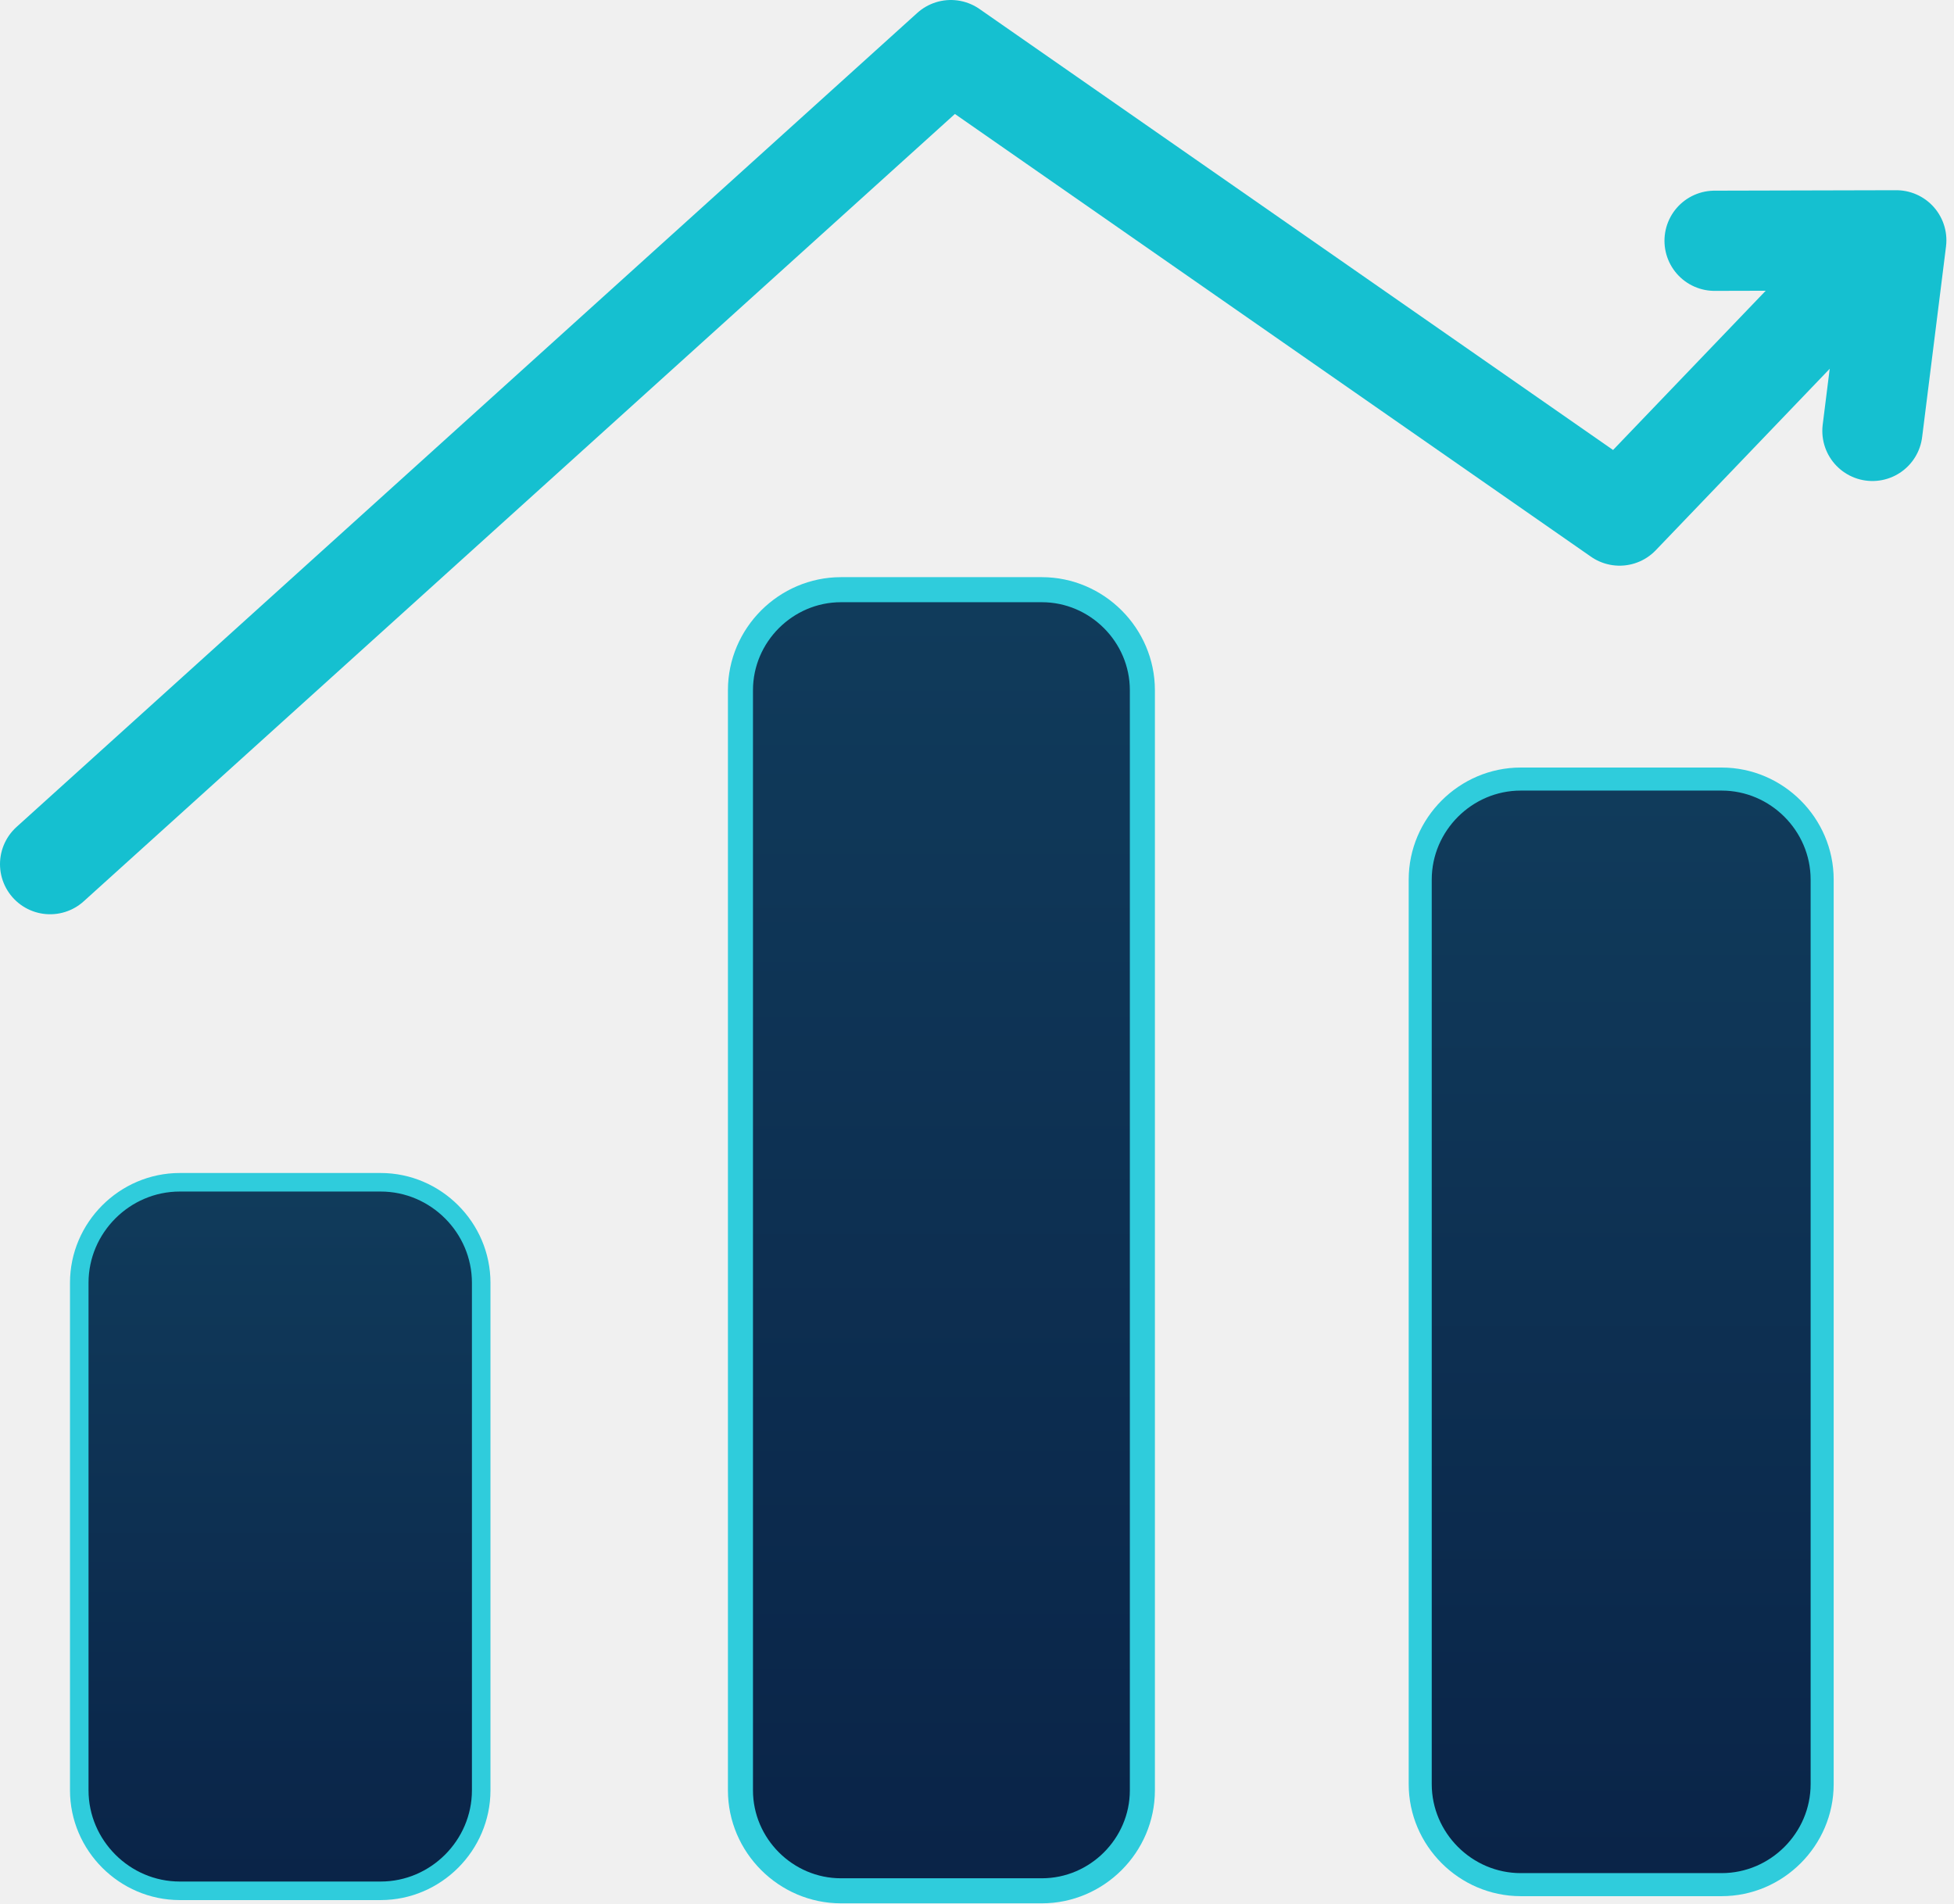
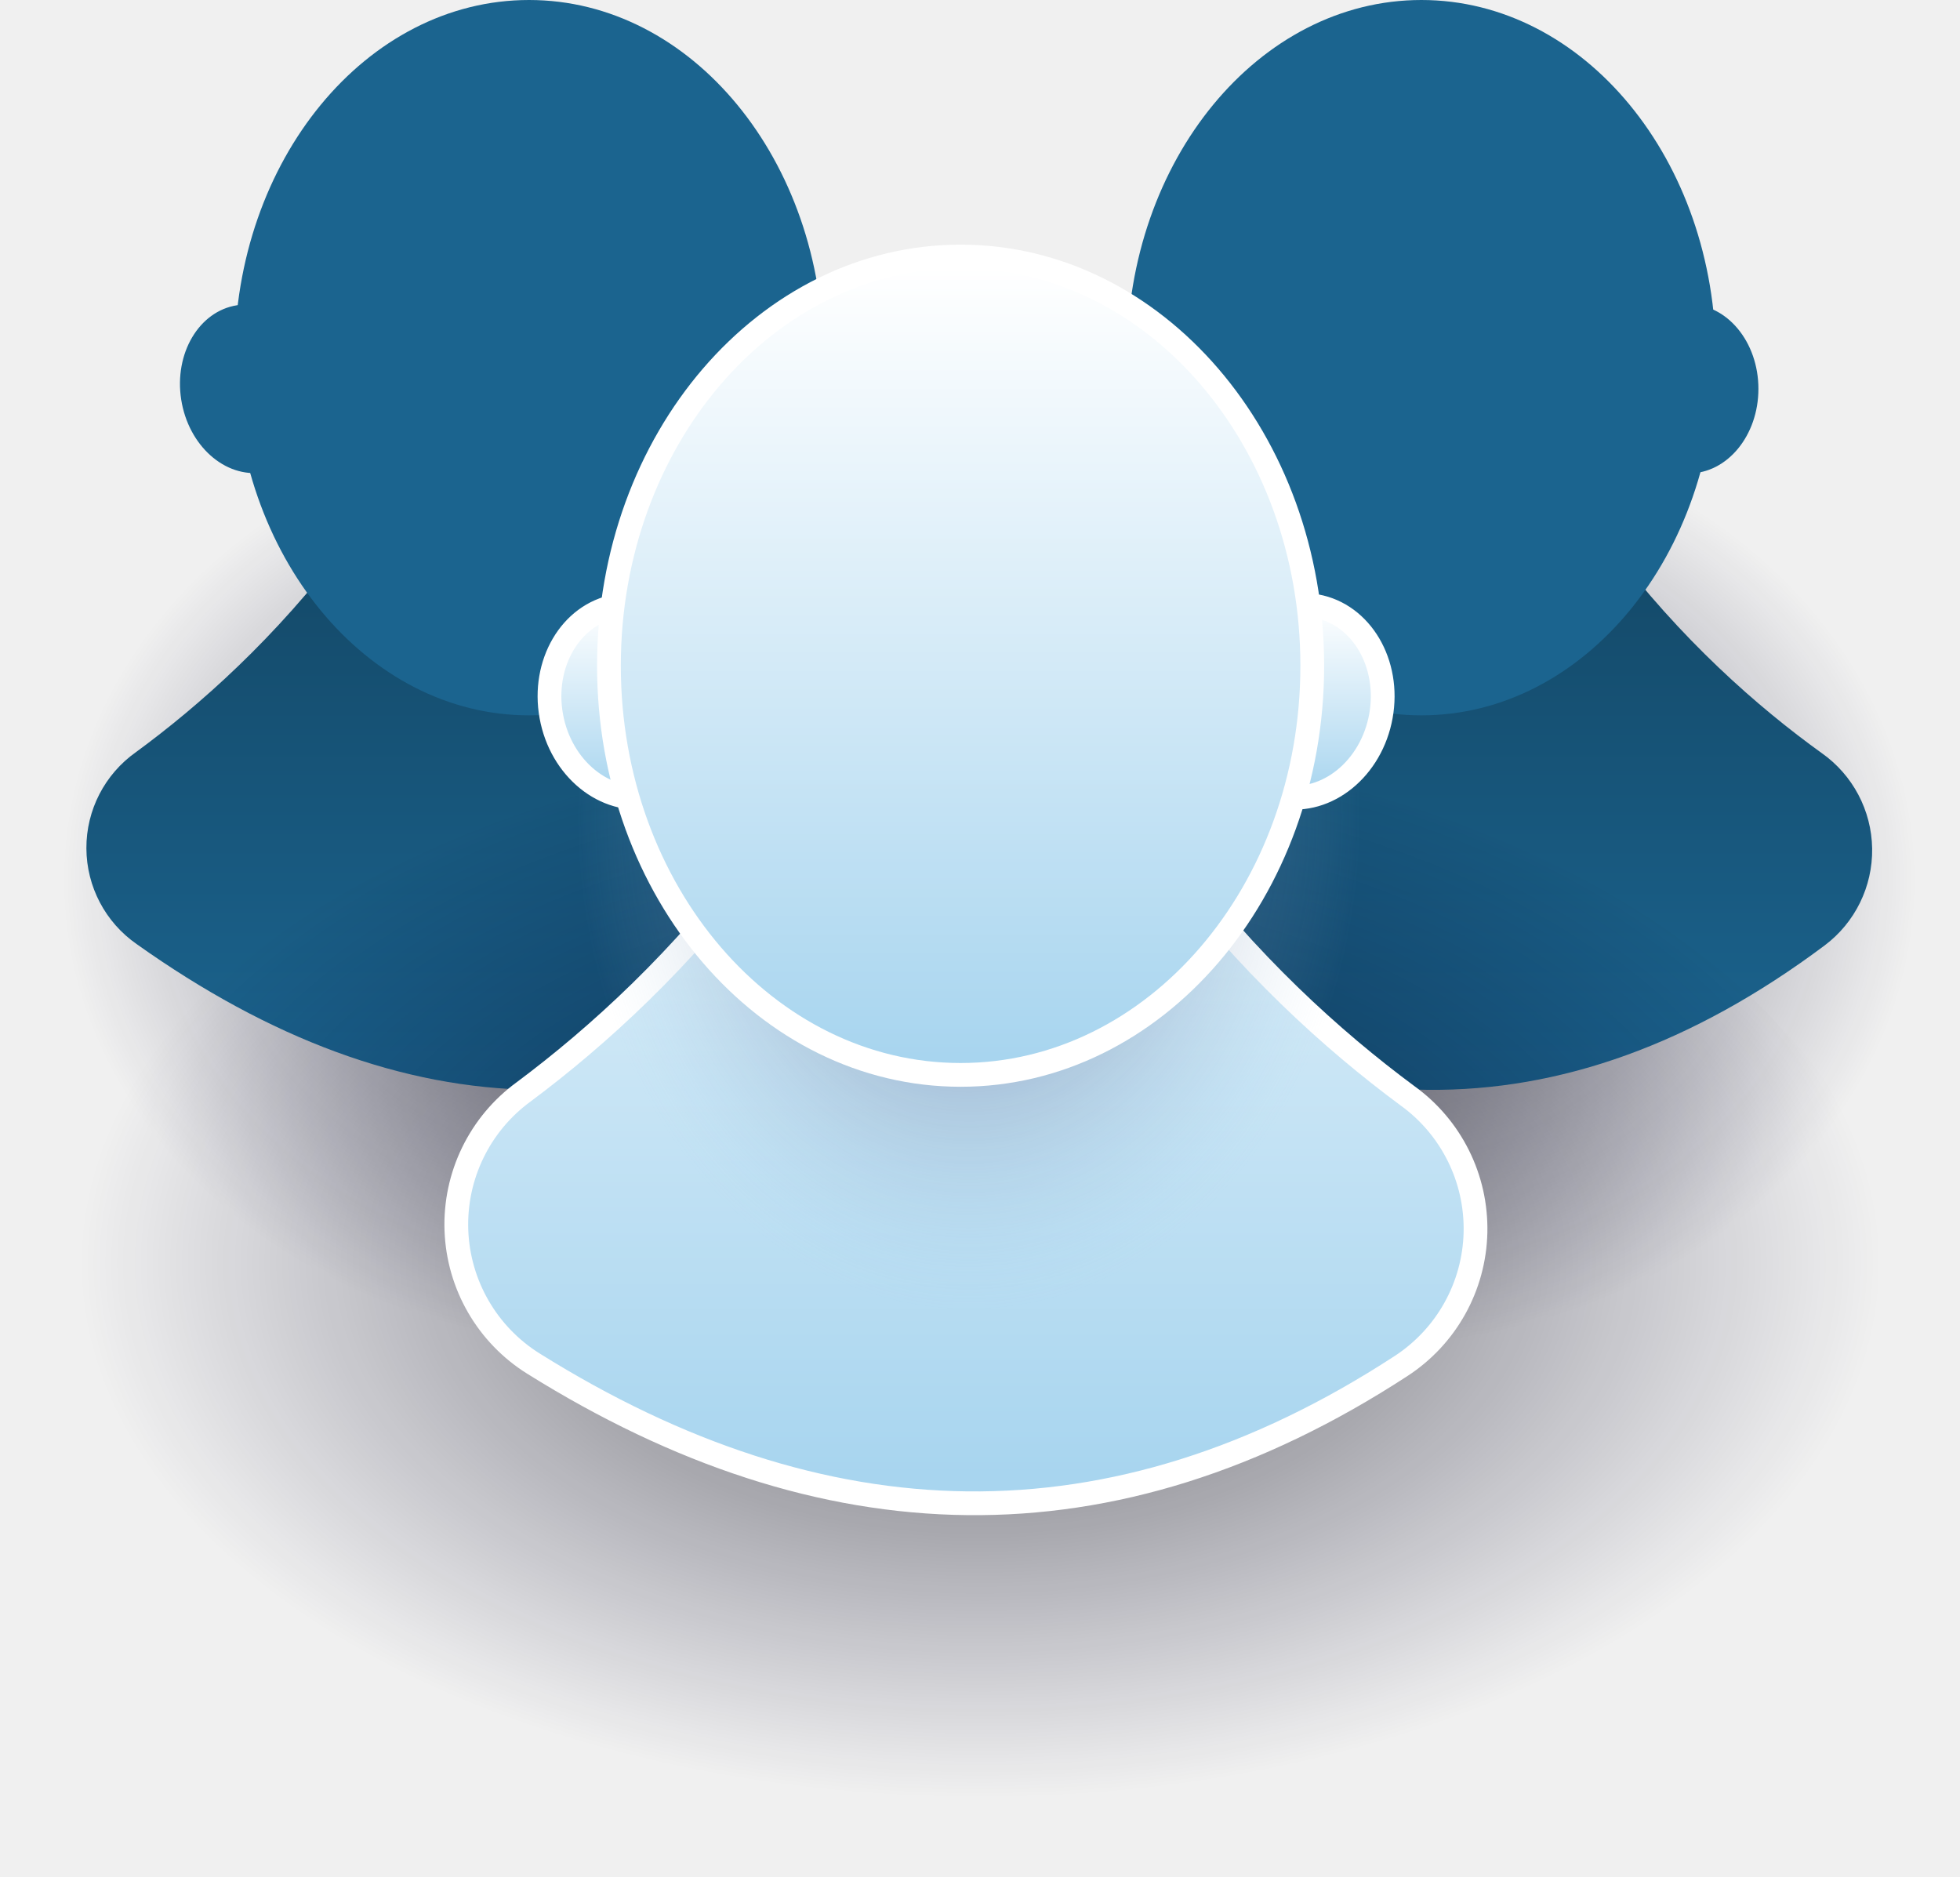
- <svg xmlns="http://www.w3.org/2000/svg" width="100%" height="100%" viewBox="0 0 156 152" version="1.1" xml:space="preserve" style="fill-rule:evenodd;clip-rule:evenodd;stroke-linecap:square;stroke-linejoin:round;stroke-miterlimit:1.5;">
-   <path d="M38.417,102.409C38.415,98.009 34.795,94.389 30.395,94.387L14.35,94.387C9.95,94.389 6.33,98.009 6.328,102.409L6.328,142.931C6.33,147.331 9.95,150.951 14.35,150.953L30.395,150.953C34.795,150.951 38.415,147.331 38.417,142.931L38.417,102.409Z" style="fill:url(#_Linear1);stroke:url(#_Linear2);stroke-width:1.48px;" />
-   <path d="M91.203,55.1C91.201,50.7 87.581,47.08 83.181,47.078L67.137,47.078C62.737,47.08 59.117,50.7 59.115,55.1L59.115,142.931C59.117,147.331 62.737,150.951 67.137,150.953L83.181,150.953C87.581,150.951 91.201,147.331 91.203,142.931L91.203,55.1Z" style="fill:url(#_Linear3);stroke:url(#_Linear4);stroke-width:2px;" />
-   <path d="M145.474,70.219C145.472,65.819 141.852,62.199 137.452,62.197L121.408,62.197C117.008,62.199 113.388,65.819 113.385,70.219L113.385,142.439C113.387,146.839 117.008,150.459 121.408,150.461L137.452,150.461C141.852,150.459 145.472,146.839 145.474,142.439L145.474,70.219Z" style="fill:url(#_Linear5);stroke:url(#_Linear6);stroke-width:1.84px;" />
-   <path d="M136.885,19.222L151.393,19.186L149.487,34.402" style="fill:none;stroke:rgb(21,192,208);stroke-width:8px;stroke-linecap:round;" />
-   <path d="M4,68.99L75.913,4L129.302,41.161L147.026,22.672" style="fill:none;stroke:rgb(21,192,208);stroke-width:8px;stroke-linecap:round;" />
+ <svg xmlns="http://www.w3.org/2000/svg" viewBox="0 0 165 158" xml:space="preserve" style="fill-rule:evenodd;clip-rule:evenodd;stroke-linecap:round;stroke-linejoin:round;stroke-miterlimit:1.5">
+   <g id="person1">
+     <path d="M45.622,35.618c30.103,0 54.542,18.68 54.542,41.689c0,23.01 -24.439,41.69 -54.542,41.69c-30.103,0 -41.692,-18.744 -41.692,-41.753c0,-23.009 11.589,-41.626 41.692,-41.626Z" style="fill:url(#_balancedRadial11);" />
+     <path d="M78.299,63.439c2.605,1.829 4.177,4.795 4.229,7.978c0.052,3.183 -1.422,6.198 -3.967,8.111c-22.346,16.745 -44.696,15.836 -67.046,-0.048c-2.644,-1.835 -4.228,-4.844 -4.242,-8.064c-0.015,-3.219 1.542,-6.242 4.171,-8.101c10.616,-7.784 25.846,-22.829 32.377,-48.625c0,0 0.314,-7.546 0.899,-4.207c0.585,-3.339 0.899,4.207 0.899,4.207c6.584,26.005 22.008,41.084 32.68,48.749Z" style="fill:url(#_balancedLinear12);" />
+     <path d="M19.95,25.696c3.197,-0.498 6.284,2.249 6.889,6.132c0.605,3.883 -1.499,7.44 -4.696,7.939c-3.197,0.498 -6.283,-2.25 -6.889,-6.133c-0.605,-3.882 1.499,-7.439 4.696,-7.938Z" style="fill:#1B648F;" />
+     <ellipse cx="44.537" cy="30.109" rx="24.79" ry="30.109" style="fill:#1B648F;" />
+   </g>
+   <g id="person2">
+     <path d="M120.743,35.618c30.103,0 41.214,18.68 41.214,41.689c0,23.01 -11.111,41.69 -41.214,41.69c-30.103,0 -54.542,-18.68 -54.542,-41.69c0,-23.009 24.439,-41.689 54.542,-41.689Z" style="fill:url(#_balancedRadial15);" />
+     <path d="M153.353,63.39c2.621,1.844 4.202,4.832 4.251,8.037c0.049,3.204 -1.439,6.239 -4.003,8.162c-22.29,16.661 -44.584,15.758 -66.878,-0.047c-2.666,-1.844 -4.264,-4.873 -4.282,-8.114c-0.018,-3.242 1.547,-6.288 4.192,-8.162c10.613,-7.799 25.792,-22.835 32.309,-48.576c0,0 0.314,-7.546 0.899,-4.207c0.585,-3.339 0.899,4.207 0.899,4.207c6.57,25.951 21.943,41.021 32.613,48.7Z" style="fill:url(#_balancedLinear16);" />
+     <ellipse cx="142.168" cy="32.731" rx="5.862" ry="7.12" style="fill:#1B648F;" />
+     <ellipse cx="119.658" cy="30.109" rx="24.79" ry="30.109" style="fill:#1B648F;" />
+   </g>
+   <g id="person3">
+     <ellipse cx="82.163" cy="110.033" rx="77.933" ry="47.694" style="fill:url(#_balancedRadial19);" />
+     <path d="M118.476,92.233c3.696,2.658 5.842,6.969 5.736,11.521c-0.107,4.552 -2.453,8.757 -6.27,11.239c-24.333,15.855 -48.677,15.01 -73.021,-0.197c-3.899,-2.43 -6.335,-6.639 -6.5,-11.231c-0.164,-4.591 1.964,-8.964 5.68,-11.667c12.484,-9.313 28.672,-26.109 35.911,-53.5c0,0 0.375,-8.633 1.074,-4.813c0.698,-3.82 1.073,4.813 1.073,4.813c7.321,27.701 23.794,44.565 36.317,53.835Z" style="fill:url(#_balancedLinear110);stroke:white;stroke-width:2px;" />
+     <ellipse cx="81.403" cy="72.154" rx="33.499" ry="43.778" style="fill:url(#_balancedRadial111);" />
+     <path d="M51.846,51.023c3.801,-0.69 7.539,2.342 8.341,6.766c0.802,4.423 -1.633,8.574 -5.435,9.264c-3.802,0.689 -7.54,-2.343 -8.342,-6.766c-0.802,-4.424 1.634,-8.575 5.436,-9.264Z" style="fill:url(#_balancedLinear112);stroke:white;stroke-width:2px;" />
+     <path d="M110.804,51.021c3.803,0.685 6.243,4.833 5.446,9.258c-0.798,4.424 -4.532,7.46 -8.335,6.775c-3.802,-0.685 -6.242,-4.833 -5.445,-9.258c0.797,-4.424 4.531,-7.46 8.334,-6.775Z" style="fill:url(#_balancedLinear113);stroke:white;stroke-width:2px;" />
+     <ellipse cx="80.867" cy="56.038" rx="29.604" ry="34.445" style="fill:url(#_balancedLinear114);stroke:white;stroke-width:2px;" />
+   </g>
  <defs>
-     <linearGradient id="_Linear1" x1="0" y1="0" x2="1" y2="0" gradientUnits="userSpaceOnUse" gradientTransform="matrix(-8.80529e-15,54.7551,-54.7551,-8.80529e-15,24.3062,95.0145)">
-       <stop offset="0" style="stop-color:rgb(16,59,91);stop-opacity:1" />
-       <stop offset="1" style="stop-color:rgb(10,36,72);stop-opacity:1" />
+     <radialGradient id="_balancedRadial11" cx="0" cy="0" r="1" gradientUnits="userSpaceOnUse" gradientTransform="matrix(-47.2623,0,0,-39.444,52.2711,74.0608)">
+       <stop offset="0" style="stop-color:#000000;stop-opacity:0.6" />
+       <stop offset="1" style="stop-color:#01002A;stop-opacity:0" />
+     </radialGradient>
+     <linearGradient id="_balancedLinear12" x1="0" y1="0" x2="1" y2="0" gradientUnits="userSpaceOnUse" gradientTransform="matrix(8.45445e-15,85.166,-138.072,5.21492e-15,44.021,6.01131)">
+       <stop offset="0" style="stop-color:#0D3146;stop-opacity:1" />
+       <stop offset="1" style="stop-color:#1B648F;stop-opacity:1" />
    </linearGradient>
-     <linearGradient id="_Linear2" x1="0" y1="0" x2="1" y2="0" gradientUnits="userSpaceOnUse" gradientTransform="matrix(104.296,0,0,104.296,23.632,85.002)">
-       <stop offset="0" style="stop-color:rgb(47,204,220);stop-opacity:1" />
-       <stop offset="1" style="stop-color:rgb(47,204,220);stop-opacity:1" />
+     <radialGradient id="_balancedRadial15" cx="0" cy="0" r="1" gradientUnits="userSpaceOnUse" gradientTransform="matrix(-47.0275,0,0,-39.444,114.302,74.0608)">
+       <stop offset="0" style="stop-color:#000000;stop-opacity:0.6" />
+       <stop offset="1" style="stop-color:#01002A;stop-opacity:0" />
+     </radialGradient>
+     <linearGradient id="_balancedLinear16" x1="0" y1="0" x2="1" y2="0" gradientUnits="userSpaceOnUse" gradientTransform="matrix(8.4441e-15,85.1664,-137.903,5.21494e-15,119.144,6.01129)">
+       <stop offset="0" style="stop-color:#0D3146;stop-opacity:1" />
+       <stop offset="1" style="stop-color:#1B648F;stop-opacity:1" />
    </linearGradient>
-     <linearGradient id="_Linear3" x1="0" y1="0" x2="1" y2="0" gradientUnits="userSpaceOnUse" gradientTransform="matrix(-1.61695e-14,100.549,-100.549,-1.61695e-14,77.0927,48.2303)">
-       <stop offset="0" style="stop-color:rgb(16,59,91);stop-opacity:1" />
-       <stop offset="1" style="stop-color:rgb(10,36,72);stop-opacity:1" />
+     <radialGradient id="_balancedRadial19" cx="0" cy="0" r="1" gradientUnits="userSpaceOnUse" gradientTransform="matrix(-76.5487,0,0,-45.1251,82.526,106.319)">
+       <stop offset="0" style="stop-color:#000000;stop-opacity:0.6" />
+       <stop offset="1" style="stop-color:#01002A;stop-opacity:0" />
+     </radialGradient>
+     <linearGradient id="_balancedLinear110" x1="0" y1="0" x2="1" y2="0" gradientUnits="userSpaceOnUse" gradientTransform="matrix(-3.17988e-14,90.9291,-83.0566,-3.48128e-14,86.4846,33.6517)">
+       <stop offset="0" style="stop-color:white;stop-opacity:1" />
+       <stop offset="1" style="stop-color:#A8D5EF;stop-opacity:1" />
    </linearGradient>
-     <linearGradient id="_Linear4" x1="0" y1="0" x2="1" y2="0" gradientUnits="userSpaceOnUse" gradientTransform="matrix(104.296,0,0,104.296,23.632,85.002)">
-       <stop offset="0" style="stop-color:rgb(47,204,220);stop-opacity:1" />
-       <stop offset="1" style="stop-color:rgb(47,204,220);stop-opacity:1" />
+     <radialGradient id="_balancedRadial111" cx="0" cy="0" r="1" gradientUnits="userSpaceOnUse" gradientTransform="matrix(-32.9039,0,0,-41.42,81.559,68.7446)">
+       <stop offset="0" style="stop-color:#16073A;stop-opacity:0.6" />
+       <stop offset="1" style="stop-color:#A8D5EF;stop-opacity:0" />
+     </radialGradient>
+     <linearGradient id="_balancedLinear112" x1="0" y1="0" x2="1" y2="0" gradientUnits="userSpaceOnUse" gradientTransform="matrix(-5.21898e-15,15.706,-13.6317,-6.01317e-15,54.1472,51.1051)">
+       <stop offset="0" style="stop-color:white;stop-opacity:1" />
+       <stop offset="1" style="stop-color:#A8D5EF;stop-opacity:1" />
    </linearGradient>
-     <linearGradient id="_Linear5" x1="0" y1="0" x2="1" y2="0" gradientUnits="userSpaceOnUse" gradientTransform="matrix(5.23159e-15,85.4383,-85.4383,5.23159e-15,131.363,63.1762)">
-       <stop offset="0" style="stop-color:rgb(16,59,91);stop-opacity:1" />
-       <stop offset="1" style="stop-color:rgb(10,36,72);stop-opacity:1" />
+     <linearGradient id="_balancedLinear113" x1="0" y1="0" x2="1" y2="0" gradientUnits="userSpaceOnUse" gradientTransform="matrix(-5.21869e-15,15.7065,-13.6309,-6.01334e-15,110.209,51.1045)">
+       <stop offset="0" style="stop-color:white;stop-opacity:1" />
+       <stop offset="1" style="stop-color:#A8D5EF;stop-opacity:1" />
    </linearGradient>
-     <linearGradient id="_Linear6" x1="0" y1="0" x2="1" y2="0" gradientUnits="userSpaceOnUse" gradientTransform="matrix(104.296,0,0,104.296,23.632,85.002)">
-       <stop offset="0" style="stop-color:rgb(47,204,220);stop-opacity:1" />
-       <stop offset="1" style="stop-color:rgb(47,204,220);stop-opacity:1" />
+     <linearGradient id="_balancedLinear114" x1="0" y1="0" x2="1" y2="0" gradientUnits="userSpaceOnUse" gradientTransform="matrix(-2.19425e-14,66.6845,-57.3125,-2.55306e-14,84.4349,22.3572)">
+       <stop offset="0" style="stop-color:white;stop-opacity:1" />
+       <stop offset="1" style="stop-color:#A8D5EF;stop-opacity:1" />
    </linearGradient>
  </defs>
+   <style type="text/css">
+         #person1,
+         #person2,
+         #person3 {
+             transform-box: fill-box;
+             transform-origin: center;
+         }
+         #person1,
+         #person2,
+         #person3 {
+             transform: translateX(0);
+             transition: 0.5s ease-in;
+         }
+         svg:hover #person1 {
+             transform: translateX(10px);
+         }
+         svg:hover #person2 {
+             transform: translateX(-10px);
+         }
+         svg:hover #person3 {
+             transform: scale(0.95);
+         }
+     </style>
</svg>
